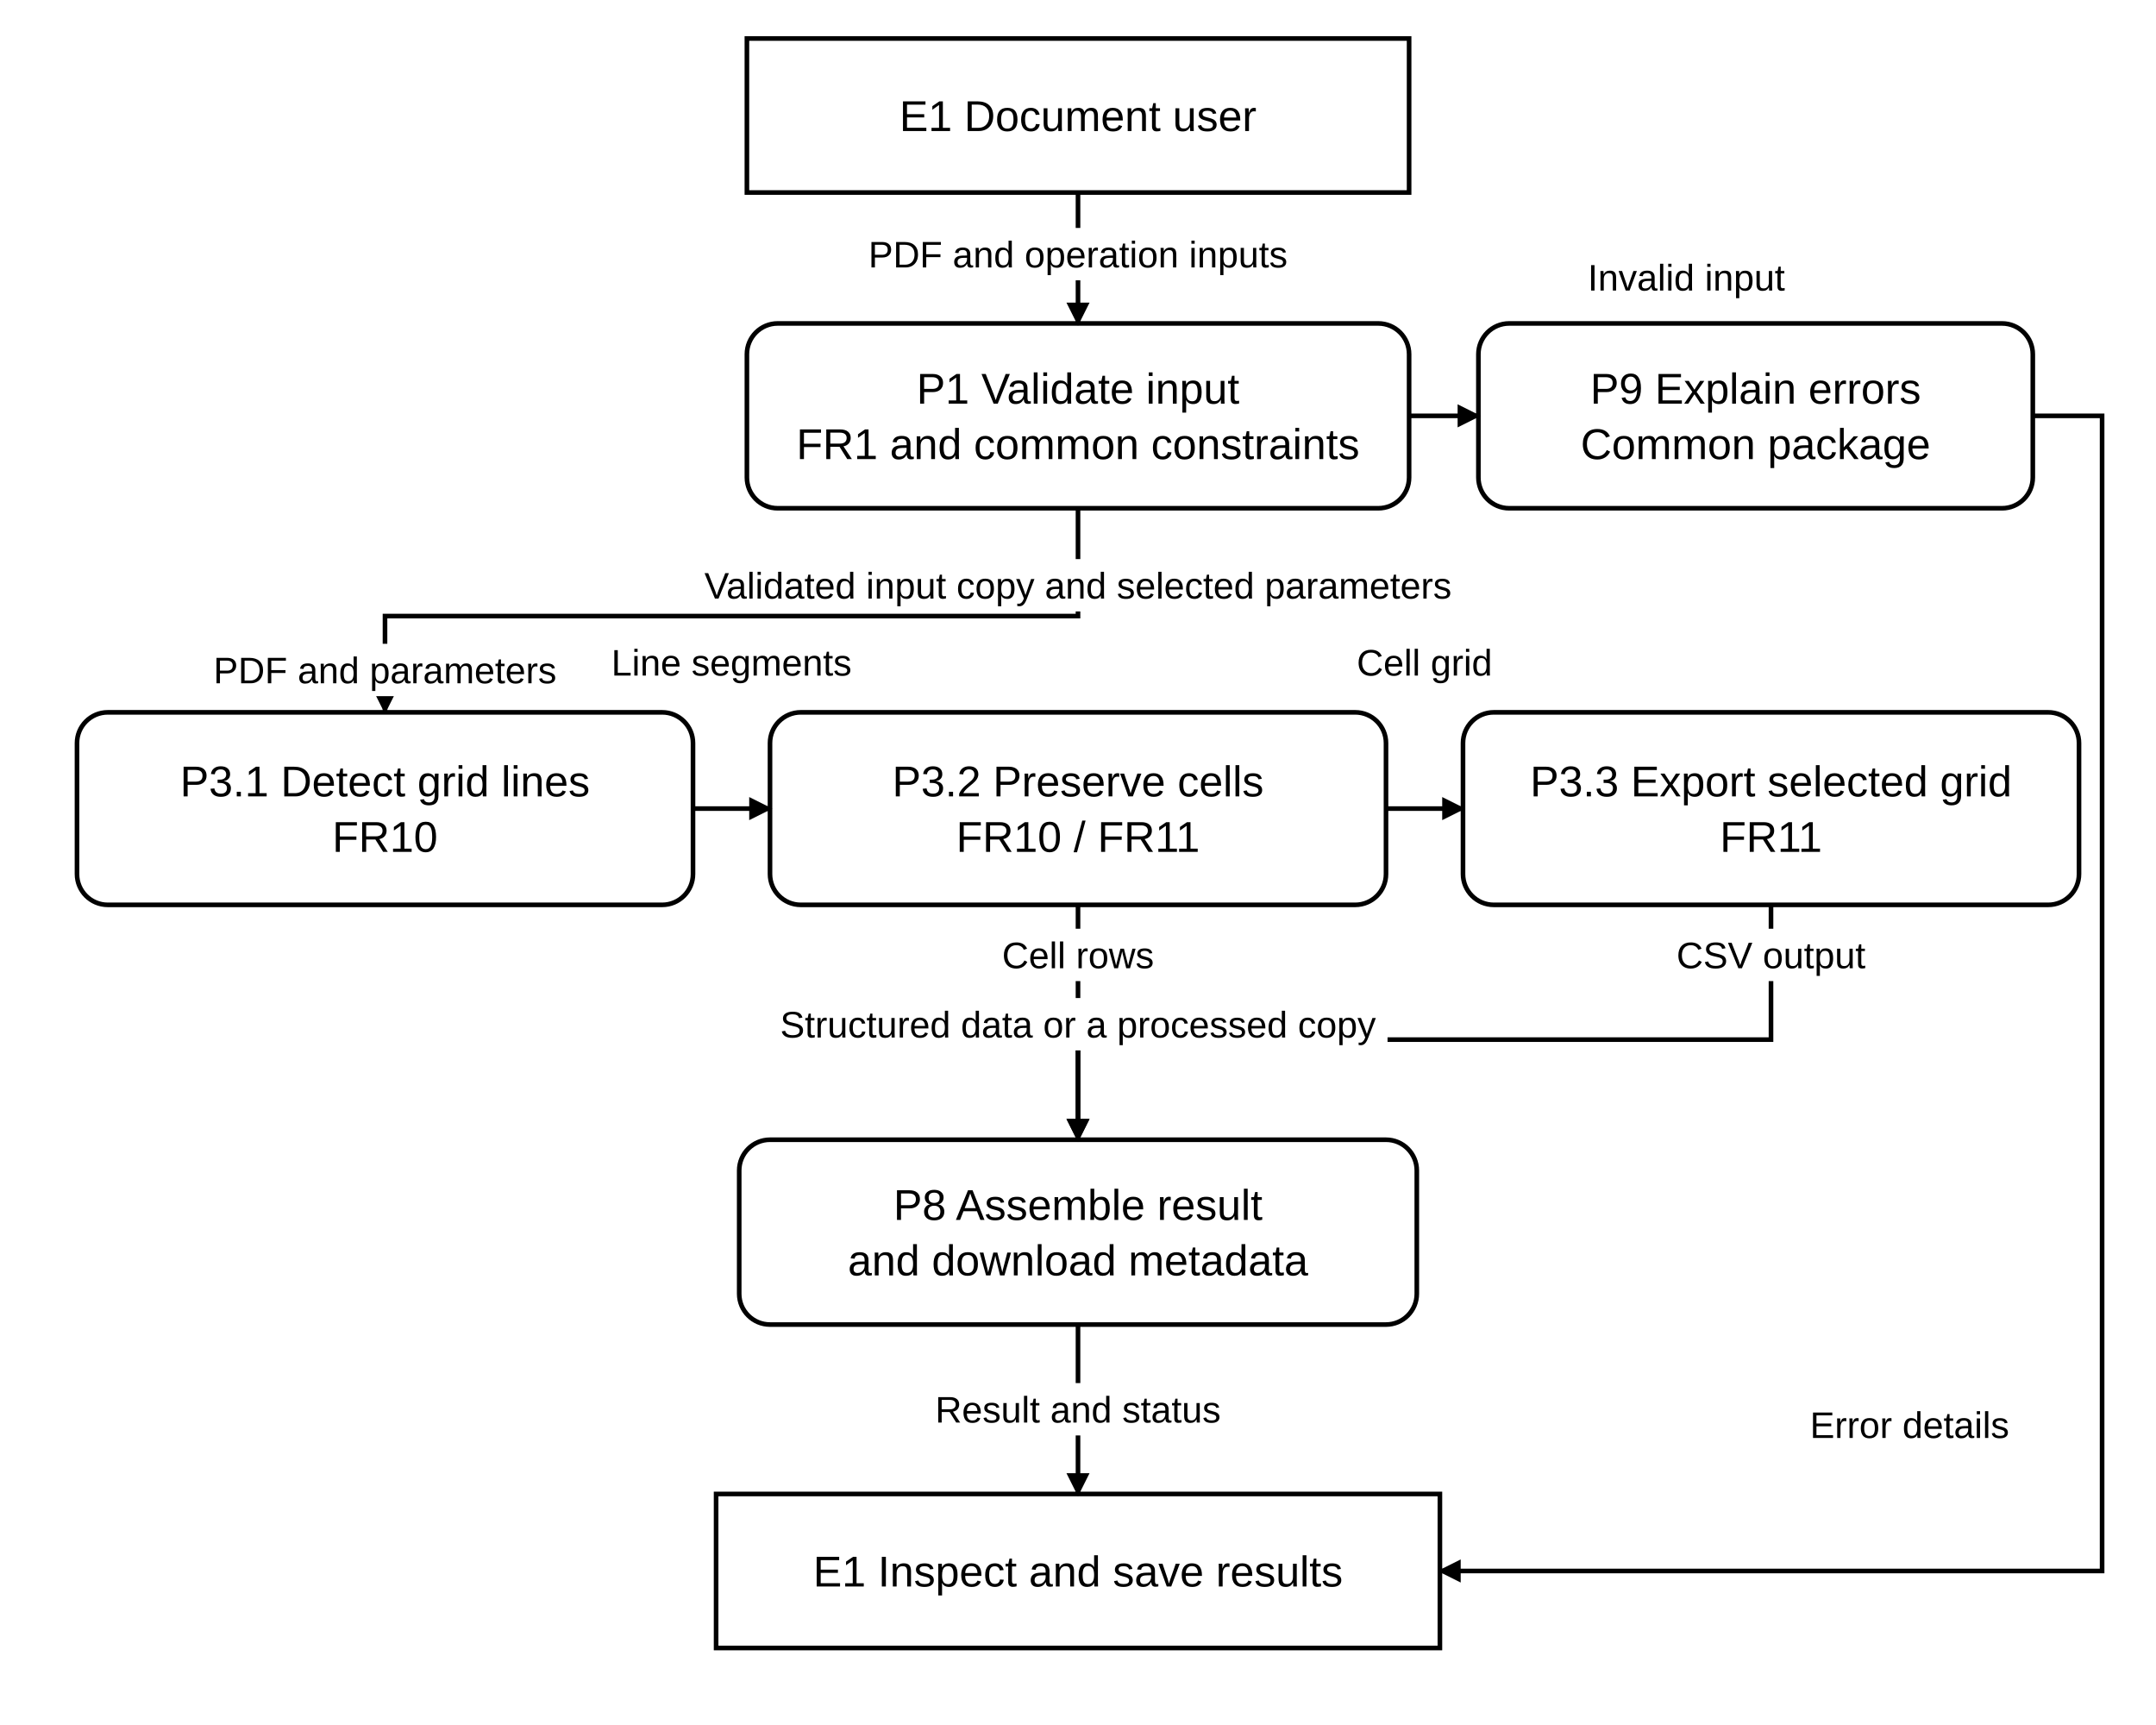
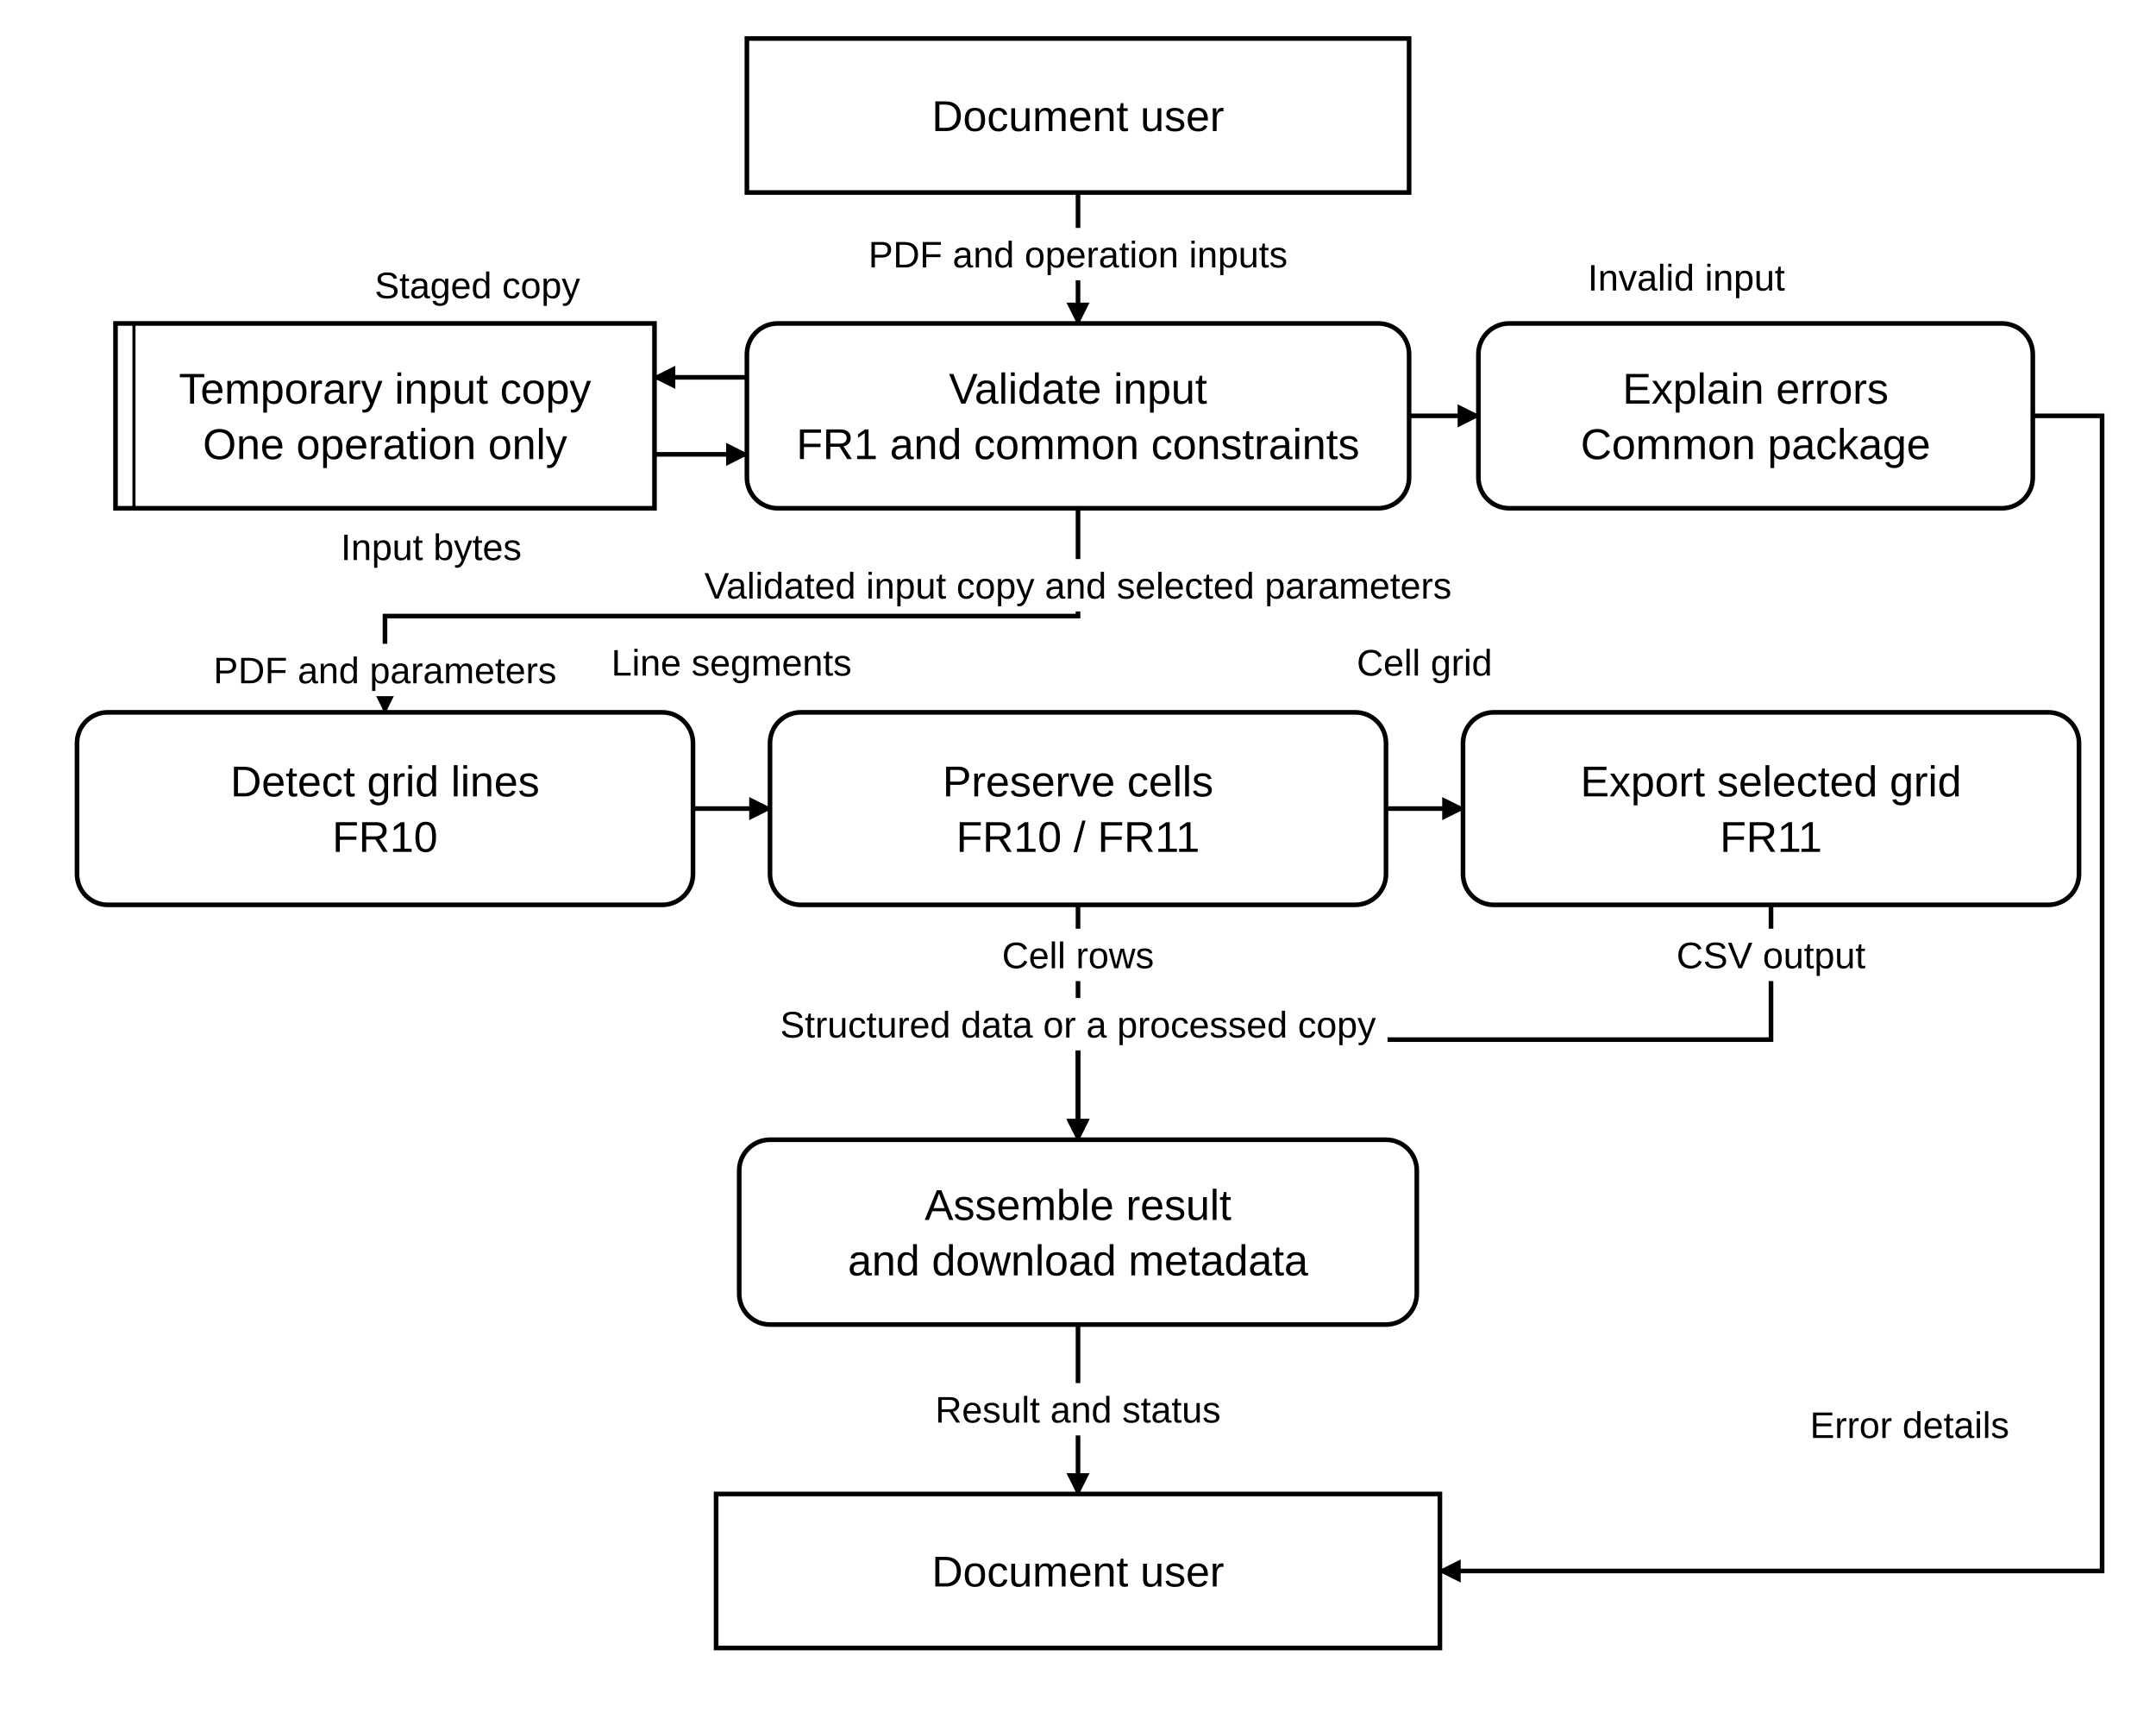
<svg xmlns="http://www.w3.org/2000/svg" width="1400" height="1120" viewBox="0 0 1400 1120">
  <defs>
    <marker id="arrow" viewBox="0 0 10 10" refX="9" refY="5" markerWidth="5" markerHeight="5" orient="auto">
      <path d="M0 0 L10 5 L0 10 Z" fill="black" />
    </marker>
  </defs>
  <rect width="100%" height="100%" fill="white" />
  <g id="E1">
    <rect x="485.0" y="25.0" width="430" height="100" fill="white" stroke="black" stroke-width="3" />
-     <text x="700" y="85.08" text-anchor="middle" font-family="Arial,Helvetica,sans-serif" font-size="28" fill="black">E1 Document user</text>
+     <text x="700" y="85.08" text-anchor="middle" font-family="Arial,Helvetica,sans-serif" font-size="28" fill="black">Document user</text>
  </g>
  <g id="P1">
    <rect x="485.0" y="210.0" width="430" height="120" rx="20" fill="white" stroke="black" stroke-width="3" />
-     <text x="700" y="262.08" text-anchor="middle" font-family="Arial,Helvetica,sans-serif" font-size="28" fill="black">P1 Validate input</text>
+     <text x="700" y="262.08" text-anchor="middle" font-family="Arial,Helvetica,sans-serif" font-size="28" fill="black">Validate input</text>
    <text x="700" y="298.08" text-anchor="middle" font-family="Arial,Helvetica,sans-serif" font-size="28" fill="black">FR1 and common constraints</text>
  </g>
  <g id="P9">
    <rect x="960.0" y="210.0" width="360" height="120" rx="20" fill="white" stroke="black" stroke-width="3" />
-     <text x="1140" y="262.08" text-anchor="middle" font-family="Arial,Helvetica,sans-serif" font-size="28" fill="black">P9 Explain errors</text>
+     <text x="1140" y="262.08" text-anchor="middle" font-family="Arial,Helvetica,sans-serif" font-size="28" fill="black">Explain errors</text>
    <text x="1140" y="298.08" text-anchor="middle" font-family="Arial,Helvetica,sans-serif" font-size="28" fill="black">Common package</text>
  </g>
+   <g id="D1">
+     <rect x="75.0" y="210.0" width="350" height="120" fill="white" stroke="black" stroke-width="3" />
+     <path d="M 87.0 210.0 V 330.0" stroke="black" fill="none" stroke-width="2" />
+     <text x="250" y="262.08" text-anchor="middle" font-family="Arial,Helvetica,sans-serif" font-size="28" fill="black">Temporary input copy</text>
+     <text x="250" y="298.08" text-anchor="middle" font-family="Arial,Helvetica,sans-serif" font-size="28" fill="black">One operation only</text>
+   </g>
+   <polyline points="485,245 425,245" fill="none" stroke="black" stroke-width="3" marker-end="url(#arrow)" />
+   <rect x="235.0" y="168.0" width="150" height="34" fill="white" />
+   <text x="310" y="193.64" text-anchor="middle" font-family="Arial,Helvetica,sans-serif" font-size="24" fill="black">Staged copy</text>
+   <polyline points="425,295 485,295" fill="none" stroke="black" stroke-width="3" marker-end="url(#arrow)" />
+   <rect x="212.5" y="338.0" width="135" height="34" fill="white" />
+   <text x="280" y="363.64" text-anchor="middle" font-family="Arial,Helvetica,sans-serif" font-size="24" fill="black">Input bytes</text>
  <polyline points="700,125 700,210" fill="none" stroke="black" stroke-width="3" marker-end="url(#arrow)" />
  <rect x="556.5" y="148.0" width="287" height="34" fill="white" />
  <text x="700" y="173.64" text-anchor="middle" font-family="Arial,Helvetica,sans-serif" font-size="24" fill="black">PDF and operation inputs</text>
  <polyline points="915,270 960,270" fill="none" stroke="black" stroke-width="3" marker-end="url(#arrow)" />
  <rect x="1023.0" y="163.0" width="144" height="34" fill="white" />
  <text x="1095" y="188.64" text-anchor="middle" font-family="Arial,Helvetica,sans-serif" font-size="24" fill="black">Invalid input</text>
  <g id="P3.1">
    <rect x="50.0" y="462.5" width="400" height="125" rx="20" fill="white" stroke="black" stroke-width="3" />
-     <text x="250" y="517.08" text-anchor="middle" font-family="Arial,Helvetica,sans-serif" font-size="28" fill="black">P3.1 Detect grid lines</text>
+     <text x="250" y="517.08" text-anchor="middle" font-family="Arial,Helvetica,sans-serif" font-size="28" fill="black">Detect grid lines</text>
    <text x="250" y="553.08" text-anchor="middle" font-family="Arial,Helvetica,sans-serif" font-size="28" fill="black">FR10</text>
  </g>
  <polyline points="700,330 700,400 250,400 250,462" fill="none" stroke="black" stroke-width="3" marker-end="url(#arrow)" />
  <rect x="130.5" y="418.0" width="239" height="34" fill="white" />
  <text x="250" y="443.64" text-anchor="middle" font-family="Arial,Helvetica,sans-serif" font-size="24" fill="black">PDF and parameters</text>
  <g id="P3.2">
    <rect x="500.0" y="462.5" width="400" height="125" rx="20" fill="white" stroke="black" stroke-width="3" />
-     <text x="700" y="517.08" text-anchor="middle" font-family="Arial,Helvetica,sans-serif" font-size="28" fill="black">P3.2 Preserve cells</text>
+     <text x="700" y="517.08" text-anchor="middle" font-family="Arial,Helvetica,sans-serif" font-size="28" fill="black">Preserve cells</text>
    <text x="700" y="553.08" text-anchor="middle" font-family="Arial,Helvetica,sans-serif" font-size="28" fill="black">FR10 / FR11</text>
  </g>
  <g id="P3.3">
    <rect x="950.0" y="462.5" width="400" height="125" rx="20" fill="white" stroke="black" stroke-width="3" />
-     <text x="1150" y="517.08" text-anchor="middle" font-family="Arial,Helvetica,sans-serif" font-size="28" fill="black">P3.3 Export selected grid</text>
+     <text x="1150" y="517.08" text-anchor="middle" font-family="Arial,Helvetica,sans-serif" font-size="28" fill="black">Export selected grid</text>
    <text x="1150" y="553.08" text-anchor="middle" font-family="Arial,Helvetica,sans-serif" font-size="28" fill="black">FR11</text>
  </g>
  <polyline points="450,525 500,525" fill="none" stroke="black" stroke-width="3" marker-end="url(#arrow)" />
  <rect x="389.0" y="413.0" width="172" height="34" fill="white" />
  <text x="475" y="438.64" text-anchor="middle" font-family="Arial,Helvetica,sans-serif" font-size="24" fill="black">Line segments</text>
  <polyline points="900,525 950,525" fill="none" stroke="black" stroke-width="3" marker-end="url(#arrow)" />
  <rect x="873.0" y="413.0" width="104" height="34" fill="white" />
  <text x="925" y="438.64" text-anchor="middle" font-family="Arial,Helvetica,sans-serif" font-size="24" fill="black">Cell grid</text>
  <rect x="450.5" y="363.0" width="499" height="34" fill="white" />
  <text x="700" y="388.64" text-anchor="middle" font-family="Arial,Helvetica,sans-serif" font-size="24" fill="black">Validated input copy and selected parameters</text>
  <g id="P8">
    <rect x="480.0" y="740.0" width="440" height="120" rx="20" fill="white" stroke="black" stroke-width="3" />
-     <text x="700" y="792.08" text-anchor="middle" font-family="Arial,Helvetica,sans-serif" font-size="28" fill="black">P8 Assemble result</text>
+     <text x="700" y="792.08" text-anchor="middle" font-family="Arial,Helvetica,sans-serif" font-size="28" fill="black">Assemble result</text>
    <text x="700" y="828.08" text-anchor="middle" font-family="Arial,Helvetica,sans-serif" font-size="28" fill="black">and download metadata</text>
  </g>
  <polyline points="700,588 700,740" fill="none" stroke="black" stroke-width="3" marker-end="url(#arrow)" />
  <rect x="642.5" y="603.0" width="115" height="34" fill="white" />
  <text x="700" y="628.64" text-anchor="middle" font-family="Arial,Helvetica,sans-serif" font-size="24" fill="black">Cell rows</text>
  <polyline points="1150,588 1150,675 700,675 700,740" fill="none" stroke="black" stroke-width="3" marker-end="url(#arrow)" />
  <rect x="1080.0" y="603.0" width="140" height="34" fill="white" />
  <text x="1150" y="628.64" text-anchor="middle" font-family="Arial,Helvetica,sans-serif" font-size="24" fill="black">CSV output</text>
  <rect x="499.0" y="648.0" width="402" height="34" fill="white" />
  <text x="700" y="673.64" text-anchor="middle" font-family="Arial,Helvetica,sans-serif" font-size="24" fill="black">Structured data or a processed copy</text>
  <g id="E1b">
    <rect x="465.0" y="970.0" width="470" height="100" fill="white" stroke="black" stroke-width="3" />
-     <text x="700" y="1030.08" text-anchor="middle" font-family="Arial,Helvetica,sans-serif" font-size="28" fill="black">E1 Inspect and save results</text>
+     <text x="700" y="1030.08" text-anchor="middle" font-family="Arial,Helvetica,sans-serif" font-size="28" fill="black">Document user</text>
  </g>
  <polyline points="700,860 700,970" fill="none" stroke="black" stroke-width="3" marker-end="url(#arrow)" />
  <rect x="599.0" y="898.0" width="202" height="34" fill="white" />
  <text x="700" y="923.64" text-anchor="middle" font-family="Arial,Helvetica,sans-serif" font-size="24" fill="black">Result and status</text>
  <polyline points="1320,270 1365,270 1365,1020 935,1020" fill="none" stroke="black" stroke-width="3" marker-end="url(#arrow)" />
  <rect x="1167.0" y="908.0" width="146" height="34" fill="white" />
  <text x="1240" y="933.64" text-anchor="middle" font-family="Arial,Helvetica,sans-serif" font-size="24" fill="black">Error details</text>
</svg>
